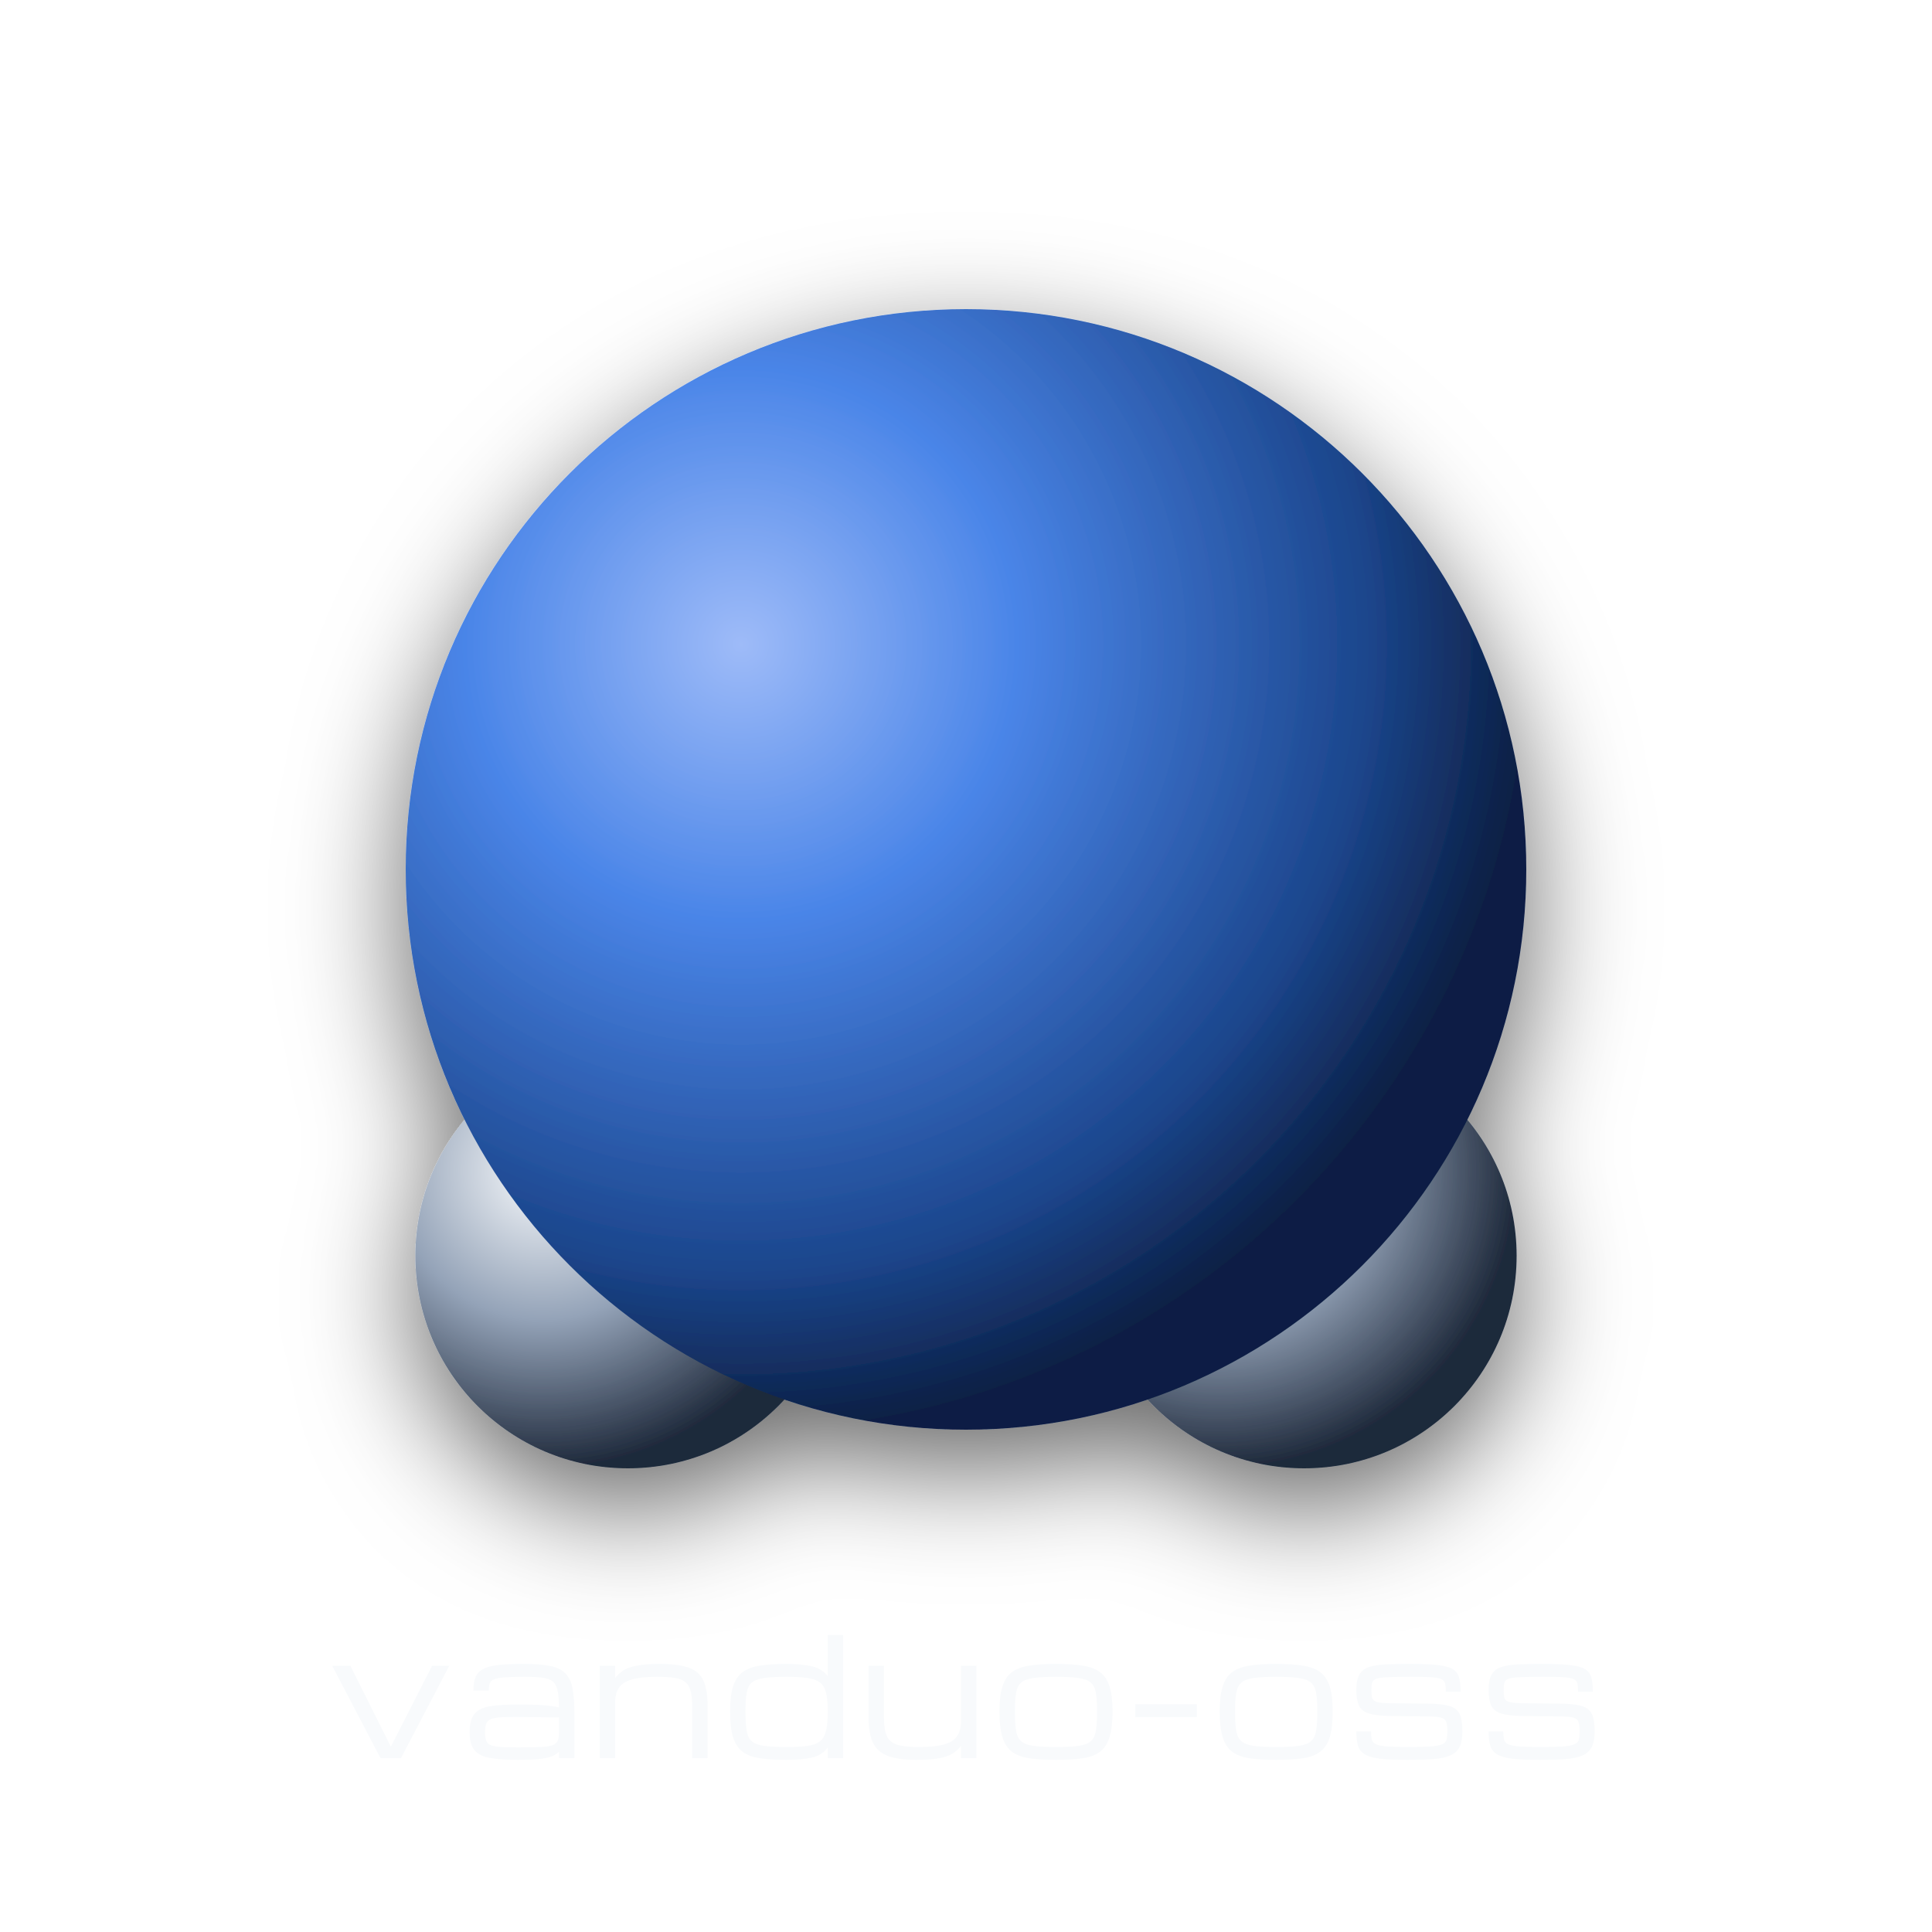
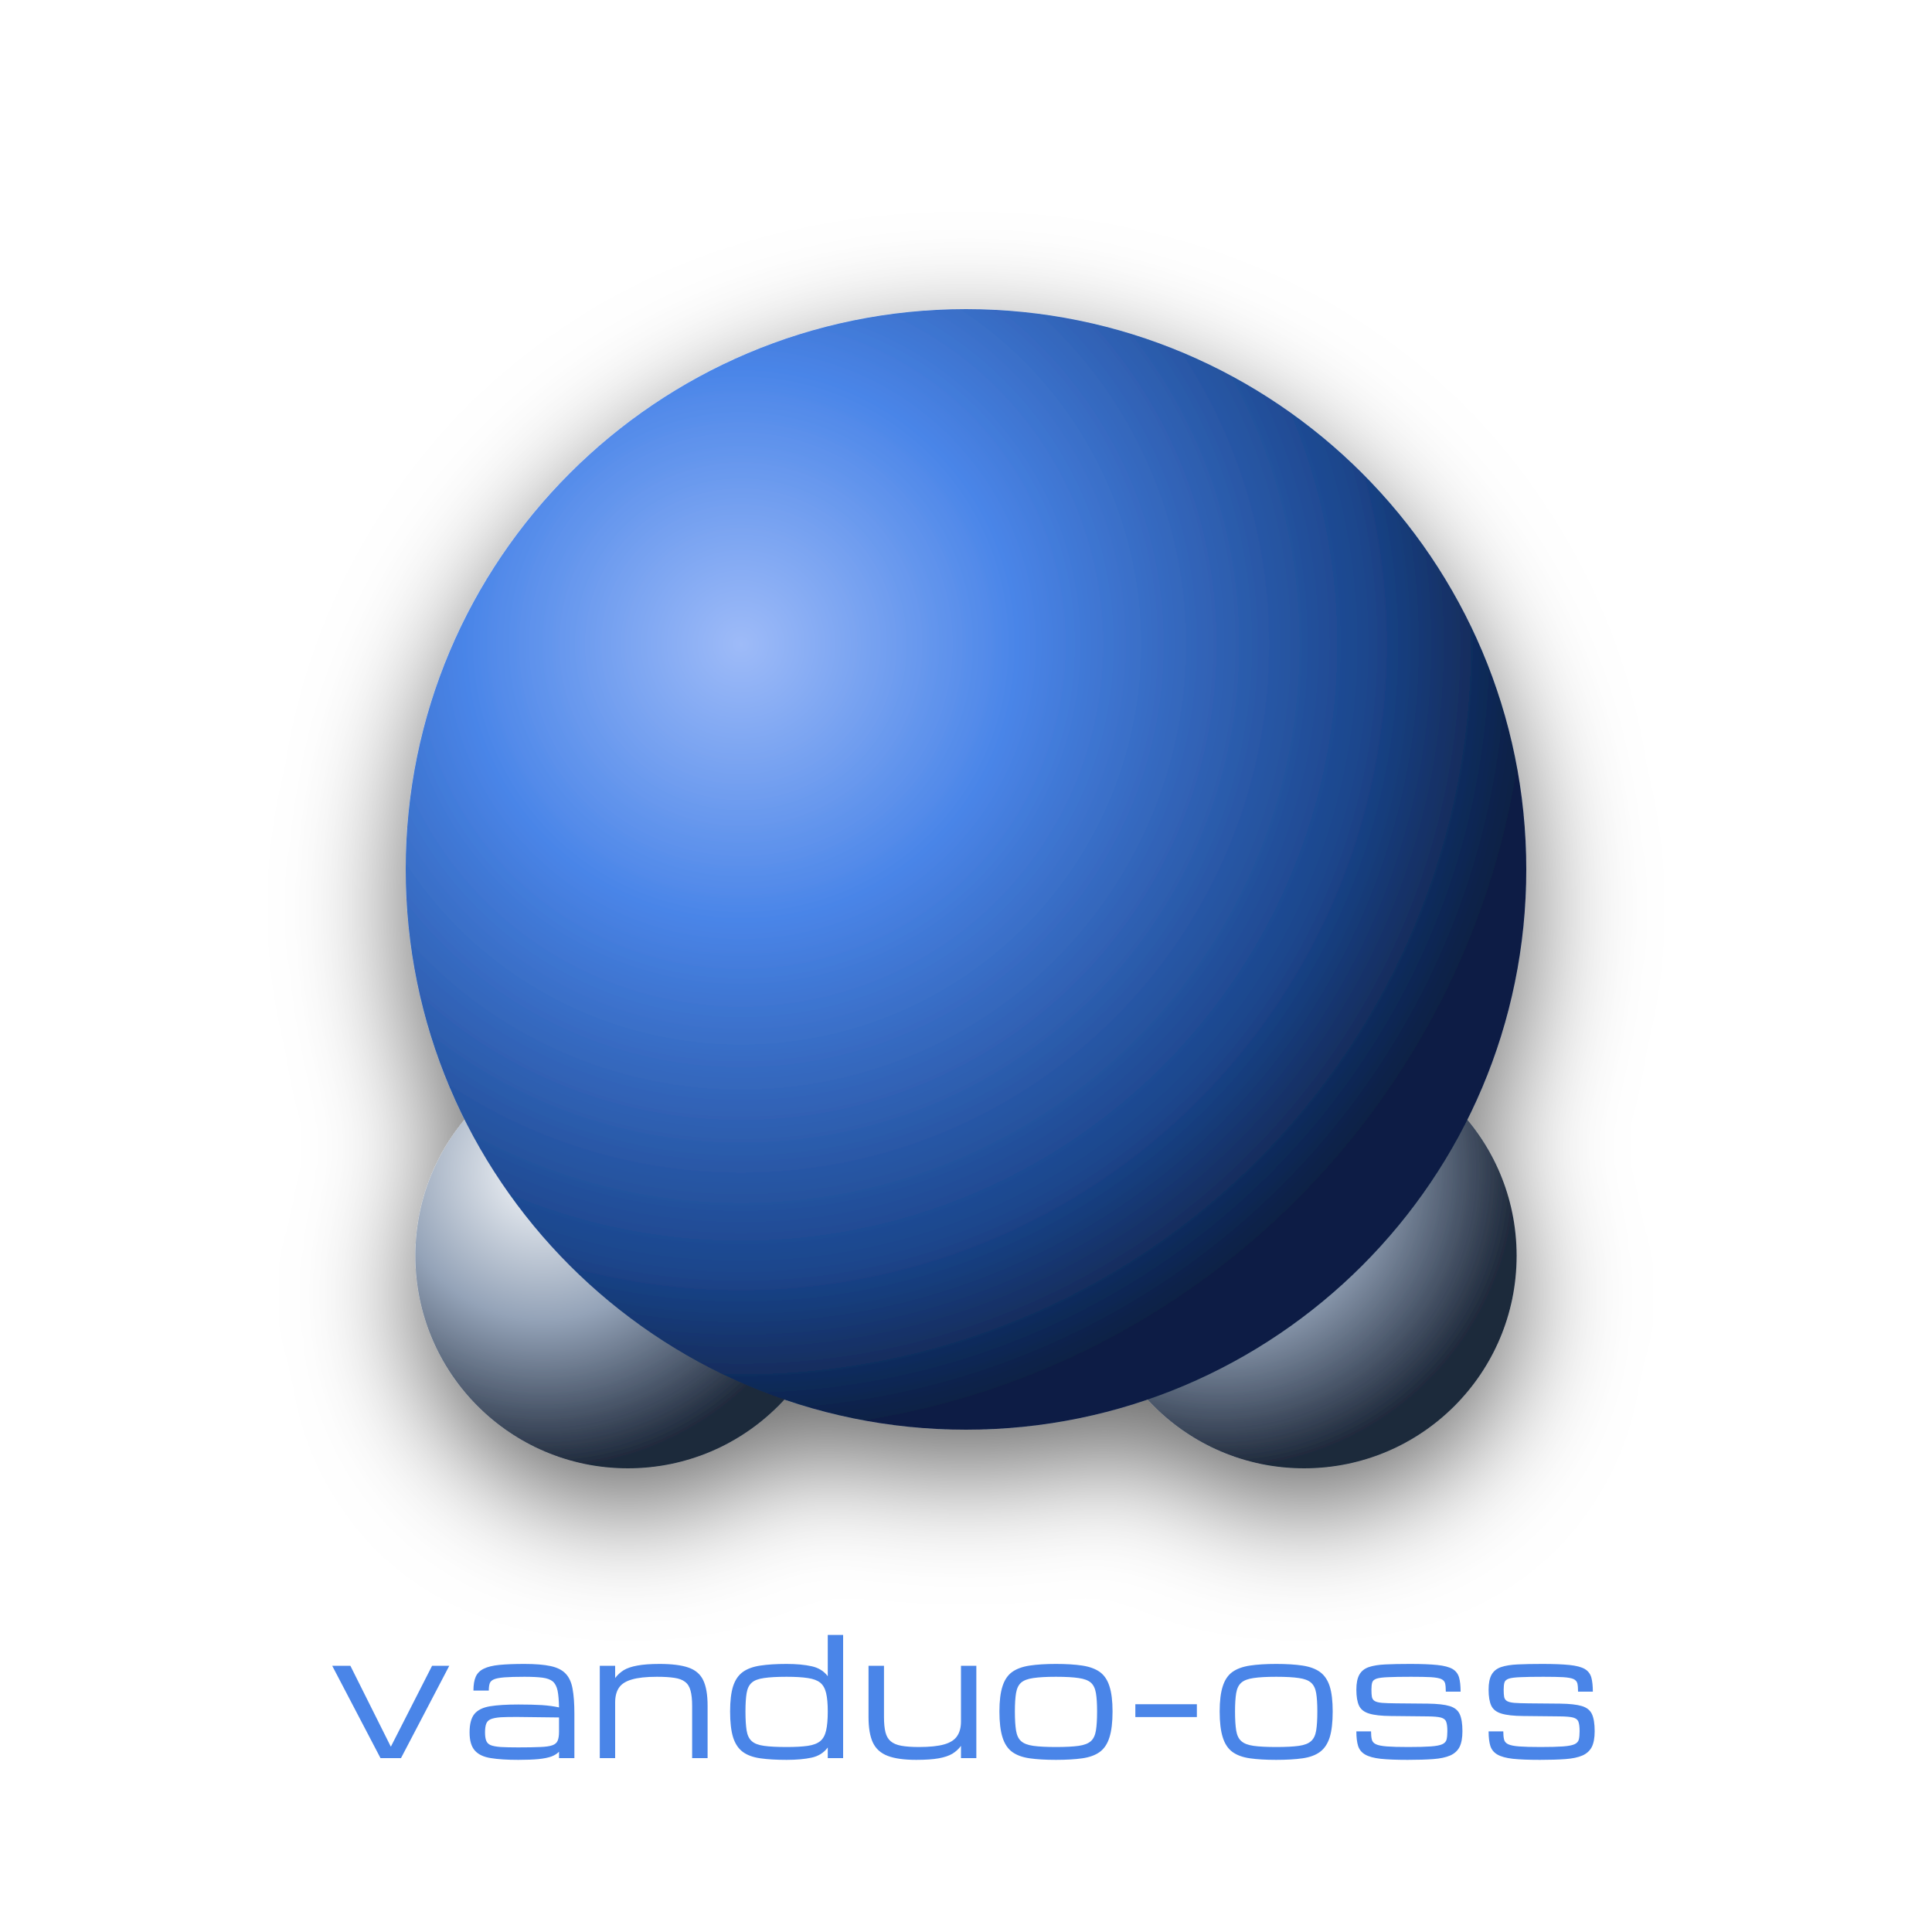
- <svg xmlns="http://www.w3.org/2000/svg" viewBox="0 0 200 200" width="100%" height="100%" style="background-color: #0d1117; border-radius: 12px;">
+ <svg xmlns="http://www.w3.org/2000/svg" viewBox="0 0 200 200" width="100%" height="100%">
  <defs>
    <style>
      .bot-container {
        animation: levitate 4s ease-in-out infinite;
        transform-origin: center;
      }

      @keyframes levitate {
        0%, 100% { transform: translateY(0px); }
        50% { transform: translateY(-8px); }
      }
+ 
+       /* Transparent background: the wordmark adapts to the viewer's theme so it
+          reads well on both light and dark. The inline fill on the path is a
+          brand-blue fallback for renderers that ignore CSS or media queries. */
+       @media (prefers-color-scheme: light) { .wordmark { fill: #1f2328; } }
+       @media (prefers-color-scheme: dark)  { .wordmark { fill: #f8fafc; } }
    </style>
    <radialGradient id="blueGlow" cx="30%" cy="30%" r="70%">
      <stop offset="0%" stop-color="#9ebbf8" />
      <stop offset="35%" stop-color="#4a85e8" />
      <stop offset="80%" stop-color="#1b458b" />
      <stop offset="100%" stop-color="#0c1f44" />
    </radialGradient>
    <radialGradient id="greyNode" cx="30%" cy="30%" r="70%">
      <stop offset="0%" stop-color="#f8fafc" />
      <stop offset="50%" stop-color="#94a3b8" />
      <stop offset="100%" stop-color="#1e293b" />
    </radialGradient>
    <filter id="dropShadow" x="-20%" y="-20%" width="140%" height="140%">
      <feDropShadow dx="0" dy="4" stdDeviation="6" flood-color="#000000" flood-opacity="0.6" />
    </filter>
  </defs>
  <g class="bot-container" filter="url(#dropShadow)">
    <circle cx="65" cy="130" r="22" fill="url(#greyNode)" />
    <circle cx="135" cy="130" r="22" fill="url(#greyNode)" />
    <circle cx="100" cy="90" r="58" fill="url(#blueGlow)" />
  </g>
-   <path d="M39.39 182 34.39 172.44H36.27L40.45 180.8H40.47L44.73 172.44H46.51L41.51 182ZM53.65 182.18Q51.93 182.18 50.82 182Q49.7 181.83 49.16 181.22Q48.61 180.61 48.61 179.34Q48.61 178.03 49.12 177.42Q49.63 176.81 50.74 176.63Q51.85 176.45 53.65 176.45Q55.11 176.45 56.1 176.51Q57.09 176.58 57.87 176.75Q57.85 175.64 57.72 175.01Q57.58 174.37 57.22 174.06Q56.85 173.76 56.15 173.67Q55.45 173.58 54.29 173.58Q52.96 173.58 52.21 173.64Q51.46 173.7 51.12 173.85Q50.78 174 50.69 174.28Q50.6 174.56 50.6 175.01H49.01Q49.01 174.11 49.25 173.57Q49.5 173.02 50.09 172.74Q50.68 172.45 51.7 172.35Q52.73 172.25 54.29 172.25Q55.97 172.25 56.99 172.47Q58.02 172.69 58.55 173.25Q59.09 173.81 59.27 174.81Q59.46 175.82 59.46 177.4V182H57.87V181.34Q57.58 181.64 57.09 181.83Q56.59 182.01 55.76 182.1Q54.94 182.18 53.65 182.18ZM53.65 180.89Q55.07 180.89 55.92 180.85Q56.76 180.82 57.18 180.67Q57.6 180.52 57.73 180.19Q57.87 179.86 57.87 179.26V177.79L53.65 177.74Q52.53 177.73 51.84 177.77Q51.16 177.82 50.8 177.97Q50.45 178.12 50.33 178.45Q50.21 178.78 50.21 179.34Q50.21 179.88 50.33 180.19Q50.45 180.51 50.8 180.66Q51.16 180.8 51.84 180.85Q52.53 180.89 53.65 180.89ZM62.09 182V172.44H63.68V173.71Q64.04 173.23 64.56 172.9Q65.09 172.58 65.97 172.42Q66.86 172.25 68.29 172.25Q70.17 172.25 71.25 172.62Q72.34 172.99 72.79 173.92Q73.25 174.86 73.25 176.58V182H71.65V176.58Q71.65 175.6 71.48 175Q71.32 174.4 70.91 174.1Q70.51 173.79 69.81 173.69Q69.1 173.58 68.01 173.58Q66.35 173.58 65.41 173.86Q64.46 174.13 64.07 174.72Q63.68 175.3 63.68 176.24V182ZM81.43 182.18Q79.83 182.18 78.71 182.02Q77.58 181.86 76.9 181.36Q76.21 180.85 75.89 179.85Q75.58 178.85 75.58 177.17Q75.58 175.54 75.89 174.56Q76.21 173.58 76.9 173.08Q77.58 172.59 78.71 172.42Q79.83 172.25 81.43 172.25Q82.96 172.25 84.02 172.49Q85.08 172.72 85.69 173.52V169.25H87.28V182H85.69V180.9Q85.08 181.72 84.02 181.95Q82.96 182.18 81.43 182.18ZM85.69 177.17Q85.69 175.98 85.52 175.27Q85.35 174.55 84.91 174.19Q84.46 173.83 83.62 173.71Q82.78 173.58 81.43 173.58Q79.95 173.58 79.09 173.71Q78.22 173.83 77.82 174.19Q77.41 174.55 77.29 175.27Q77.17 175.98 77.17 177.17Q77.17 178.4 77.29 179.14Q77.41 179.88 77.82 180.24Q78.22 180.61 79.09 180.73Q79.95 180.85 81.43 180.85Q82.78 180.85 83.62 180.73Q84.46 180.61 84.91 180.24Q85.35 179.88 85.52 179.14Q85.69 178.4 85.69 177.17ZM94.85 182.18Q92.98 182.18 91.9 181.77Q90.82 181.36 90.36 180.39Q89.91 179.43 89.91 177.75V172.44H91.51V177.75Q91.51 178.7 91.66 179.31Q91.81 179.92 92.2 180.25Q92.59 180.59 93.3 180.72Q94.01 180.85 95.13 180.85Q96.79 180.85 97.74 180.58Q98.69 180.31 99.08 179.72Q99.48 179.14 99.48 178.2V172.44H101.07V182H99.48V180.73Q99.13 181.21 98.6 181.54Q98.06 181.86 97.18 182.02Q96.29 182.18 94.85 182.18ZM109.31 182.18Q107.71 182.18 106.59 182.02Q105.47 181.86 104.78 181.36Q104.09 180.85 103.78 179.85Q103.46 178.85 103.46 177.17Q103.46 175.54 103.78 174.56Q104.09 173.58 104.78 173.08Q105.47 172.59 106.59 172.42Q107.71 172.25 109.31 172.25Q110.92 172.25 112.04 172.42Q113.16 172.59 113.85 173.08Q114.54 173.58 114.85 174.56Q115.17 175.54 115.17 177.17Q115.17 178.85 114.85 179.85Q114.54 180.85 113.85 181.36Q113.16 181.86 112.04 182.02Q110.92 182.18 109.31 182.18ZM113.57 177.17Q113.57 175.98 113.45 175.27Q113.33 174.55 112.93 174.19Q112.52 173.83 111.66 173.71Q110.8 173.58 109.31 173.58Q107.84 173.58 106.97 173.71Q106.11 173.83 105.7 174.19Q105.3 174.55 105.18 175.27Q105.06 175.98 105.06 177.17Q105.06 178.4 105.18 179.14Q105.3 179.88 105.7 180.24Q106.11 180.61 106.97 180.73Q107.84 180.85 109.31 180.85Q110.8 180.85 111.66 180.73Q112.52 180.61 112.93 180.24Q113.33 179.88 113.45 179.14Q113.57 178.4 113.57 177.17ZM117.53 177.75V176.42H123.9V177.75ZM132.11 182.18Q130.51 182.18 129.39 182.02Q128.27 181.86 127.58 181.36Q126.89 180.85 126.58 179.85Q126.26 178.85 126.26 177.17Q126.26 175.54 126.58 174.56Q126.89 173.58 127.58 173.08Q128.27 172.59 129.39 172.42Q130.51 172.25 132.11 172.25Q133.72 172.25 134.84 172.42Q135.96 172.59 136.64 173.08Q137.33 173.58 137.65 174.56Q137.96 175.54 137.96 177.17Q137.96 178.85 137.65 179.85Q137.33 180.85 136.64 181.36Q135.96 181.86 134.84 182.02Q133.72 182.18 132.11 182.18ZM136.37 177.17Q136.37 175.98 136.25 175.27Q136.13 174.55 135.72 174.19Q135.32 173.83 134.46 173.71Q133.6 173.58 132.11 173.58Q130.63 173.58 129.77 173.71Q128.91 173.83 128.5 174.19Q128.09 174.55 127.97 175.27Q127.85 175.98 127.85 177.17Q127.85 178.4 127.97 179.14Q128.09 179.88 128.5 180.24Q128.91 180.61 129.77 180.73Q130.63 180.85 132.11 180.85Q133.6 180.85 134.46 180.73Q135.32 180.61 135.72 180.24Q136.13 179.88 136.25 179.14Q136.37 178.4 136.37 177.17ZM145.73 182.18Q143.98 182.18 142.93 182.07Q141.87 181.95 141.32 181.63Q140.78 181.32 140.59 180.74Q140.41 180.16 140.41 179.23H141.93Q141.93 179.75 142.01 180.07Q142.08 180.39 142.43 180.56Q142.78 180.73 143.57 180.79Q144.35 180.85 145.77 180.85Q147.27 180.85 148.11 180.79Q148.94 180.73 149.31 180.56Q149.67 180.39 149.75 180.07Q149.83 179.74 149.83 179.21Q149.83 178.56 149.71 178.24Q149.6 177.92 149.16 177.8Q148.73 177.69 147.79 177.68L143.98 177.64Q142.52 177.63 141.74 177.39Q140.97 177.16 140.69 176.58Q140.41 175.99 140.41 174.91Q140.41 173.91 140.72 173.36Q141.03 172.81 141.69 172.58Q142.36 172.35 143.42 172.3Q144.48 172.25 145.98 172.25Q147.75 172.25 148.79 172.36Q149.84 172.47 150.36 172.77Q150.87 173.07 151.04 173.64Q151.2 174.21 151.2 175.12H149.67Q149.67 174.58 149.6 174.27Q149.52 173.96 149.19 173.81Q148.87 173.67 148.13 173.62Q147.4 173.58 146.07 173.58Q144.56 173.58 143.72 173.62Q142.88 173.65 142.51 173.77Q142.13 173.9 142.05 174.17Q141.97 174.44 141.97 174.91Q141.97 175.39 142.02 175.67Q142.08 175.95 142.31 176.09Q142.54 176.23 143.07 176.28Q143.59 176.32 144.54 176.33L147.82 176.36Q149.3 176.38 150.06 176.61Q150.83 176.84 151.11 177.45Q151.39 178.06 151.39 179.21Q151.39 180.25 151.09 180.85Q150.78 181.44 150.12 181.73Q149.45 182.02 148.37 182.1Q147.29 182.18 145.73 182.18ZM159.42 182.18Q157.67 182.18 156.62 182.07Q155.56 181.95 155.01 181.63Q154.47 181.32 154.28 180.74Q154.1 180.16 154.1 179.23H155.62Q155.62 179.75 155.7 180.07Q155.77 180.39 156.12 180.56Q156.47 180.73 157.26 180.79Q158.04 180.85 159.46 180.85Q160.96 180.85 161.8 180.79Q162.63 180.73 163 180.56Q163.36 180.39 163.44 180.07Q163.52 179.74 163.52 179.21Q163.52 178.56 163.4 178.24Q163.29 177.92 162.85 177.8Q162.42 177.69 161.48 177.68L157.67 177.64Q156.21 177.63 155.43 177.39Q154.66 177.16 154.38 176.58Q154.1 175.99 154.1 174.91Q154.1 173.91 154.41 173.36Q154.72 172.81 155.38 172.58Q156.05 172.35 157.11 172.3Q158.17 172.25 159.67 172.25Q161.44 172.25 162.48 172.36Q163.53 172.47 164.05 172.77Q164.56 173.07 164.73 173.64Q164.89 174.21 164.89 175.12H163.36Q163.36 174.58 163.29 174.27Q163.21 173.96 162.88 173.81Q162.56 173.67 161.82 173.62Q161.09 173.58 159.76 173.58Q158.25 173.58 157.41 173.62Q156.57 173.65 156.2 173.77Q155.82 173.9 155.74 174.17Q155.66 174.44 155.66 174.91Q155.66 175.39 155.71 175.67Q155.77 175.95 156 176.09Q156.23 176.23 156.76 176.28Q157.28 176.32 158.23 176.33L161.51 176.36Q162.99 176.38 163.75 176.61Q164.52 176.84 164.8 177.45Q165.08 178.06 165.08 179.21Q165.08 180.25 164.78 180.85Q164.47 181.44 163.81 181.73Q163.14 182.02 162.06 182.1Q160.98 182.18 159.42 182.18Z" fill="#f8fafc" />
+   <path d="M39.39 182 34.39 172.44H36.27L40.45 180.8H40.47L44.73 172.44H46.51L41.51 182ZM53.65 182.18Q51.93 182.18 50.82 182Q49.7 181.83 49.16 181.22Q48.61 180.61 48.61 179.34Q48.61 178.03 49.12 177.42Q49.63 176.81 50.74 176.63Q51.85 176.45 53.65 176.45Q55.11 176.45 56.1 176.51Q57.09 176.58 57.87 176.75Q57.85 175.64 57.72 175.01Q57.58 174.37 57.22 174.06Q56.85 173.76 56.15 173.67Q55.45 173.58 54.29 173.58Q52.96 173.58 52.21 173.64Q51.46 173.7 51.12 173.85Q50.78 174 50.69 174.28Q50.6 174.56 50.6 175.01H49.01Q49.01 174.11 49.25 173.57Q49.5 173.02 50.09 172.74Q50.68 172.45 51.7 172.35Q52.73 172.25 54.29 172.25Q55.97 172.25 56.99 172.47Q58.02 172.69 58.55 173.25Q59.09 173.81 59.27 174.81Q59.46 175.82 59.46 177.4V182H57.87V181.34Q57.58 181.64 57.09 181.83Q56.59 182.01 55.76 182.1Q54.94 182.18 53.65 182.18ZM53.65 180.89Q55.07 180.89 55.92 180.85Q56.76 180.82 57.18 180.67Q57.6 180.52 57.73 180.19Q57.87 179.86 57.87 179.26V177.79L53.65 177.74Q52.53 177.73 51.84 177.77Q51.16 177.82 50.8 177.97Q50.45 178.12 50.33 178.45Q50.21 178.78 50.21 179.34Q50.21 179.88 50.33 180.19Q50.45 180.51 50.8 180.66Q51.16 180.8 51.84 180.85Q52.53 180.89 53.65 180.89ZM62.09 182V172.44H63.68V173.71Q64.04 173.23 64.56 172.9Q65.09 172.58 65.97 172.42Q66.86 172.25 68.29 172.25Q70.17 172.25 71.25 172.62Q72.34 172.99 72.79 173.92Q73.25 174.86 73.25 176.58V182H71.65V176.58Q71.65 175.6 71.48 175Q71.32 174.4 70.91 174.1Q70.51 173.79 69.81 173.69Q69.1 173.58 68.01 173.58Q66.35 173.58 65.41 173.86Q64.46 174.13 64.07 174.72Q63.68 175.3 63.68 176.24V182ZM81.43 182.18Q79.83 182.18 78.71 182.02Q77.58 181.86 76.9 181.36Q76.21 180.85 75.89 179.85Q75.58 178.85 75.58 177.17Q75.58 175.54 75.89 174.56Q76.21 173.58 76.9 173.08Q77.58 172.59 78.71 172.42Q79.83 172.25 81.43 172.25Q82.96 172.25 84.02 172.49Q85.08 172.72 85.69 173.52V169.25H87.28V182H85.69V180.9Q85.08 181.72 84.02 181.95Q82.96 182.18 81.43 182.18ZM85.69 177.17Q85.69 175.98 85.52 175.27Q85.35 174.55 84.91 174.19Q84.46 173.83 83.62 173.71Q82.78 173.58 81.43 173.58Q79.95 173.58 79.09 173.71Q78.22 173.83 77.82 174.19Q77.41 174.55 77.29 175.27Q77.17 175.98 77.17 177.17Q77.17 178.4 77.29 179.14Q77.41 179.88 77.82 180.24Q78.22 180.61 79.09 180.73Q79.95 180.85 81.43 180.85Q82.78 180.85 83.62 180.73Q84.46 180.61 84.91 180.24Q85.35 179.88 85.52 179.14Q85.69 178.4 85.69 177.17ZM94.85 182.18Q92.98 182.18 91.9 181.77Q90.82 181.36 90.36 180.39Q89.91 179.43 89.91 177.75V172.44H91.51V177.75Q91.51 178.7 91.66 179.31Q91.81 179.92 92.2 180.25Q92.59 180.59 93.3 180.72Q94.01 180.85 95.13 180.85Q96.79 180.85 97.74 180.58Q98.69 180.31 99.08 179.72Q99.48 179.14 99.48 178.2V172.44H101.07V182H99.48V180.73Q99.13 181.21 98.6 181.54Q98.06 181.86 97.18 182.02Q96.29 182.18 94.85 182.18ZM109.31 182.18Q107.71 182.18 106.59 182.02Q105.47 181.86 104.78 181.36Q104.09 180.85 103.78 179.85Q103.46 178.85 103.46 177.17Q103.46 175.54 103.78 174.56Q104.09 173.58 104.78 173.08Q105.47 172.59 106.59 172.42Q107.71 172.25 109.31 172.25Q110.92 172.25 112.04 172.42Q113.16 172.59 113.85 173.08Q114.54 173.58 114.85 174.56Q115.17 175.54 115.17 177.17Q115.17 178.85 114.85 179.85Q114.54 180.85 113.85 181.36Q113.16 181.86 112.04 182.02Q110.92 182.18 109.31 182.18ZM113.57 177.17Q113.57 175.98 113.45 175.27Q113.33 174.55 112.93 174.19Q112.52 173.83 111.66 173.71Q110.8 173.58 109.31 173.58Q107.84 173.58 106.97 173.71Q106.11 173.83 105.7 174.19Q105.3 174.55 105.18 175.27Q105.06 175.98 105.06 177.17Q105.06 178.4 105.18 179.14Q105.3 179.88 105.7 180.24Q106.11 180.61 106.97 180.73Q107.84 180.85 109.31 180.85Q110.8 180.85 111.66 180.73Q112.52 180.61 112.93 180.24Q113.33 179.88 113.45 179.14Q113.57 178.4 113.57 177.17ZM117.53 177.75V176.42H123.9V177.75ZM132.11 182.18Q130.51 182.18 129.39 182.02Q128.27 181.86 127.58 181.36Q126.89 180.85 126.58 179.85Q126.26 178.85 126.26 177.17Q126.26 175.54 126.58 174.56Q126.89 173.58 127.58 173.08Q128.27 172.59 129.39 172.42Q130.51 172.25 132.11 172.25Q133.72 172.25 134.84 172.42Q135.96 172.59 136.64 173.08Q137.33 173.58 137.65 174.56Q137.96 175.54 137.96 177.17Q137.96 178.85 137.65 179.85Q137.33 180.85 136.64 181.36Q135.96 181.86 134.84 182.02Q133.72 182.18 132.11 182.18ZM136.37 177.17Q136.37 175.98 136.25 175.27Q136.13 174.55 135.72 174.19Q135.32 173.83 134.46 173.71Q133.6 173.58 132.11 173.58Q130.63 173.58 129.77 173.71Q128.91 173.83 128.5 174.19Q128.09 174.55 127.97 175.27Q127.85 175.98 127.85 177.17Q127.85 178.4 127.97 179.14Q128.09 179.88 128.5 180.24Q128.91 180.61 129.77 180.73Q130.63 180.85 132.11 180.85Q133.6 180.85 134.46 180.73Q135.32 180.61 135.72 180.24Q136.13 179.88 136.25 179.14Q136.37 178.4 136.37 177.17ZM145.73 182.18Q143.98 182.18 142.93 182.07Q141.87 181.95 141.32 181.63Q140.78 181.32 140.59 180.74Q140.41 180.16 140.41 179.23H141.93Q141.93 179.75 142.01 180.07Q142.08 180.39 142.43 180.56Q142.78 180.73 143.57 180.79Q144.35 180.85 145.77 180.85Q147.27 180.85 148.11 180.79Q148.94 180.73 149.31 180.56Q149.67 180.39 149.75 180.07Q149.83 179.74 149.83 179.21Q149.83 178.56 149.71 178.24Q149.6 177.92 149.16 177.8Q148.73 177.69 147.79 177.68L143.98 177.64Q142.52 177.63 141.74 177.39Q140.97 177.16 140.69 176.58Q140.41 175.99 140.41 174.91Q140.41 173.91 140.72 173.36Q141.03 172.81 141.69 172.58Q142.36 172.35 143.42 172.3Q144.48 172.25 145.98 172.25Q147.75 172.25 148.79 172.36Q149.84 172.47 150.36 172.77Q150.87 173.07 151.04 173.64Q151.2 174.21 151.2 175.12H149.67Q149.67 174.58 149.6 174.27Q149.52 173.96 149.19 173.81Q148.87 173.67 148.13 173.62Q147.4 173.58 146.07 173.58Q144.56 173.58 143.72 173.62Q142.88 173.65 142.51 173.77Q142.13 173.9 142.05 174.17Q141.97 174.44 141.97 174.91Q141.97 175.39 142.02 175.67Q142.08 175.95 142.31 176.09Q142.54 176.23 143.07 176.28Q143.59 176.32 144.54 176.33L147.82 176.36Q149.3 176.38 150.06 176.61Q150.83 176.84 151.11 177.45Q151.39 178.06 151.39 179.21Q151.39 180.25 151.09 180.85Q150.78 181.44 150.12 181.73Q149.45 182.02 148.37 182.1Q147.29 182.18 145.73 182.18ZM159.42 182.18Q157.67 182.18 156.62 182.07Q155.56 181.95 155.01 181.63Q154.47 181.32 154.28 180.74Q154.1 180.16 154.1 179.23H155.62Q155.62 179.75 155.7 180.07Q155.77 180.39 156.12 180.56Q156.47 180.73 157.26 180.79Q158.04 180.85 159.46 180.85Q160.96 180.85 161.8 180.79Q162.63 180.73 163 180.56Q163.36 180.39 163.44 180.07Q163.52 179.74 163.52 179.21Q163.52 178.56 163.4 178.24Q163.29 177.92 162.85 177.8Q162.42 177.69 161.48 177.68L157.67 177.64Q156.21 177.63 155.43 177.39Q154.66 177.16 154.38 176.58Q154.1 175.99 154.1 174.91Q154.1 173.91 154.41 173.36Q154.72 172.81 155.38 172.58Q156.05 172.35 157.11 172.3Q158.17 172.25 159.67 172.25Q161.44 172.25 162.48 172.36Q163.53 172.47 164.05 172.77Q164.56 173.07 164.73 173.64Q164.89 174.21 164.89 175.12H163.36Q163.36 174.58 163.29 174.27Q163.21 173.96 162.88 173.81Q162.56 173.67 161.82 173.62Q161.09 173.58 159.76 173.58Q158.25 173.58 157.41 173.62Q156.57 173.65 156.2 173.77Q155.82 173.9 155.74 174.17Q155.66 174.44 155.66 174.91Q155.66 175.39 155.71 175.67Q155.77 175.95 156 176.09Q156.23 176.23 156.76 176.28Q157.28 176.32 158.23 176.33L161.51 176.36Q162.99 176.38 163.75 176.61Q164.52 176.84 164.8 177.45Q165.08 178.06 165.08 179.21Q165.08 180.25 164.78 180.85Q164.47 181.44 163.81 181.73Q163.14 182.02 162.06 182.1Q160.98 182.18 159.42 182.18Z" class="wordmark" fill="#4a85e8" />
</svg>
